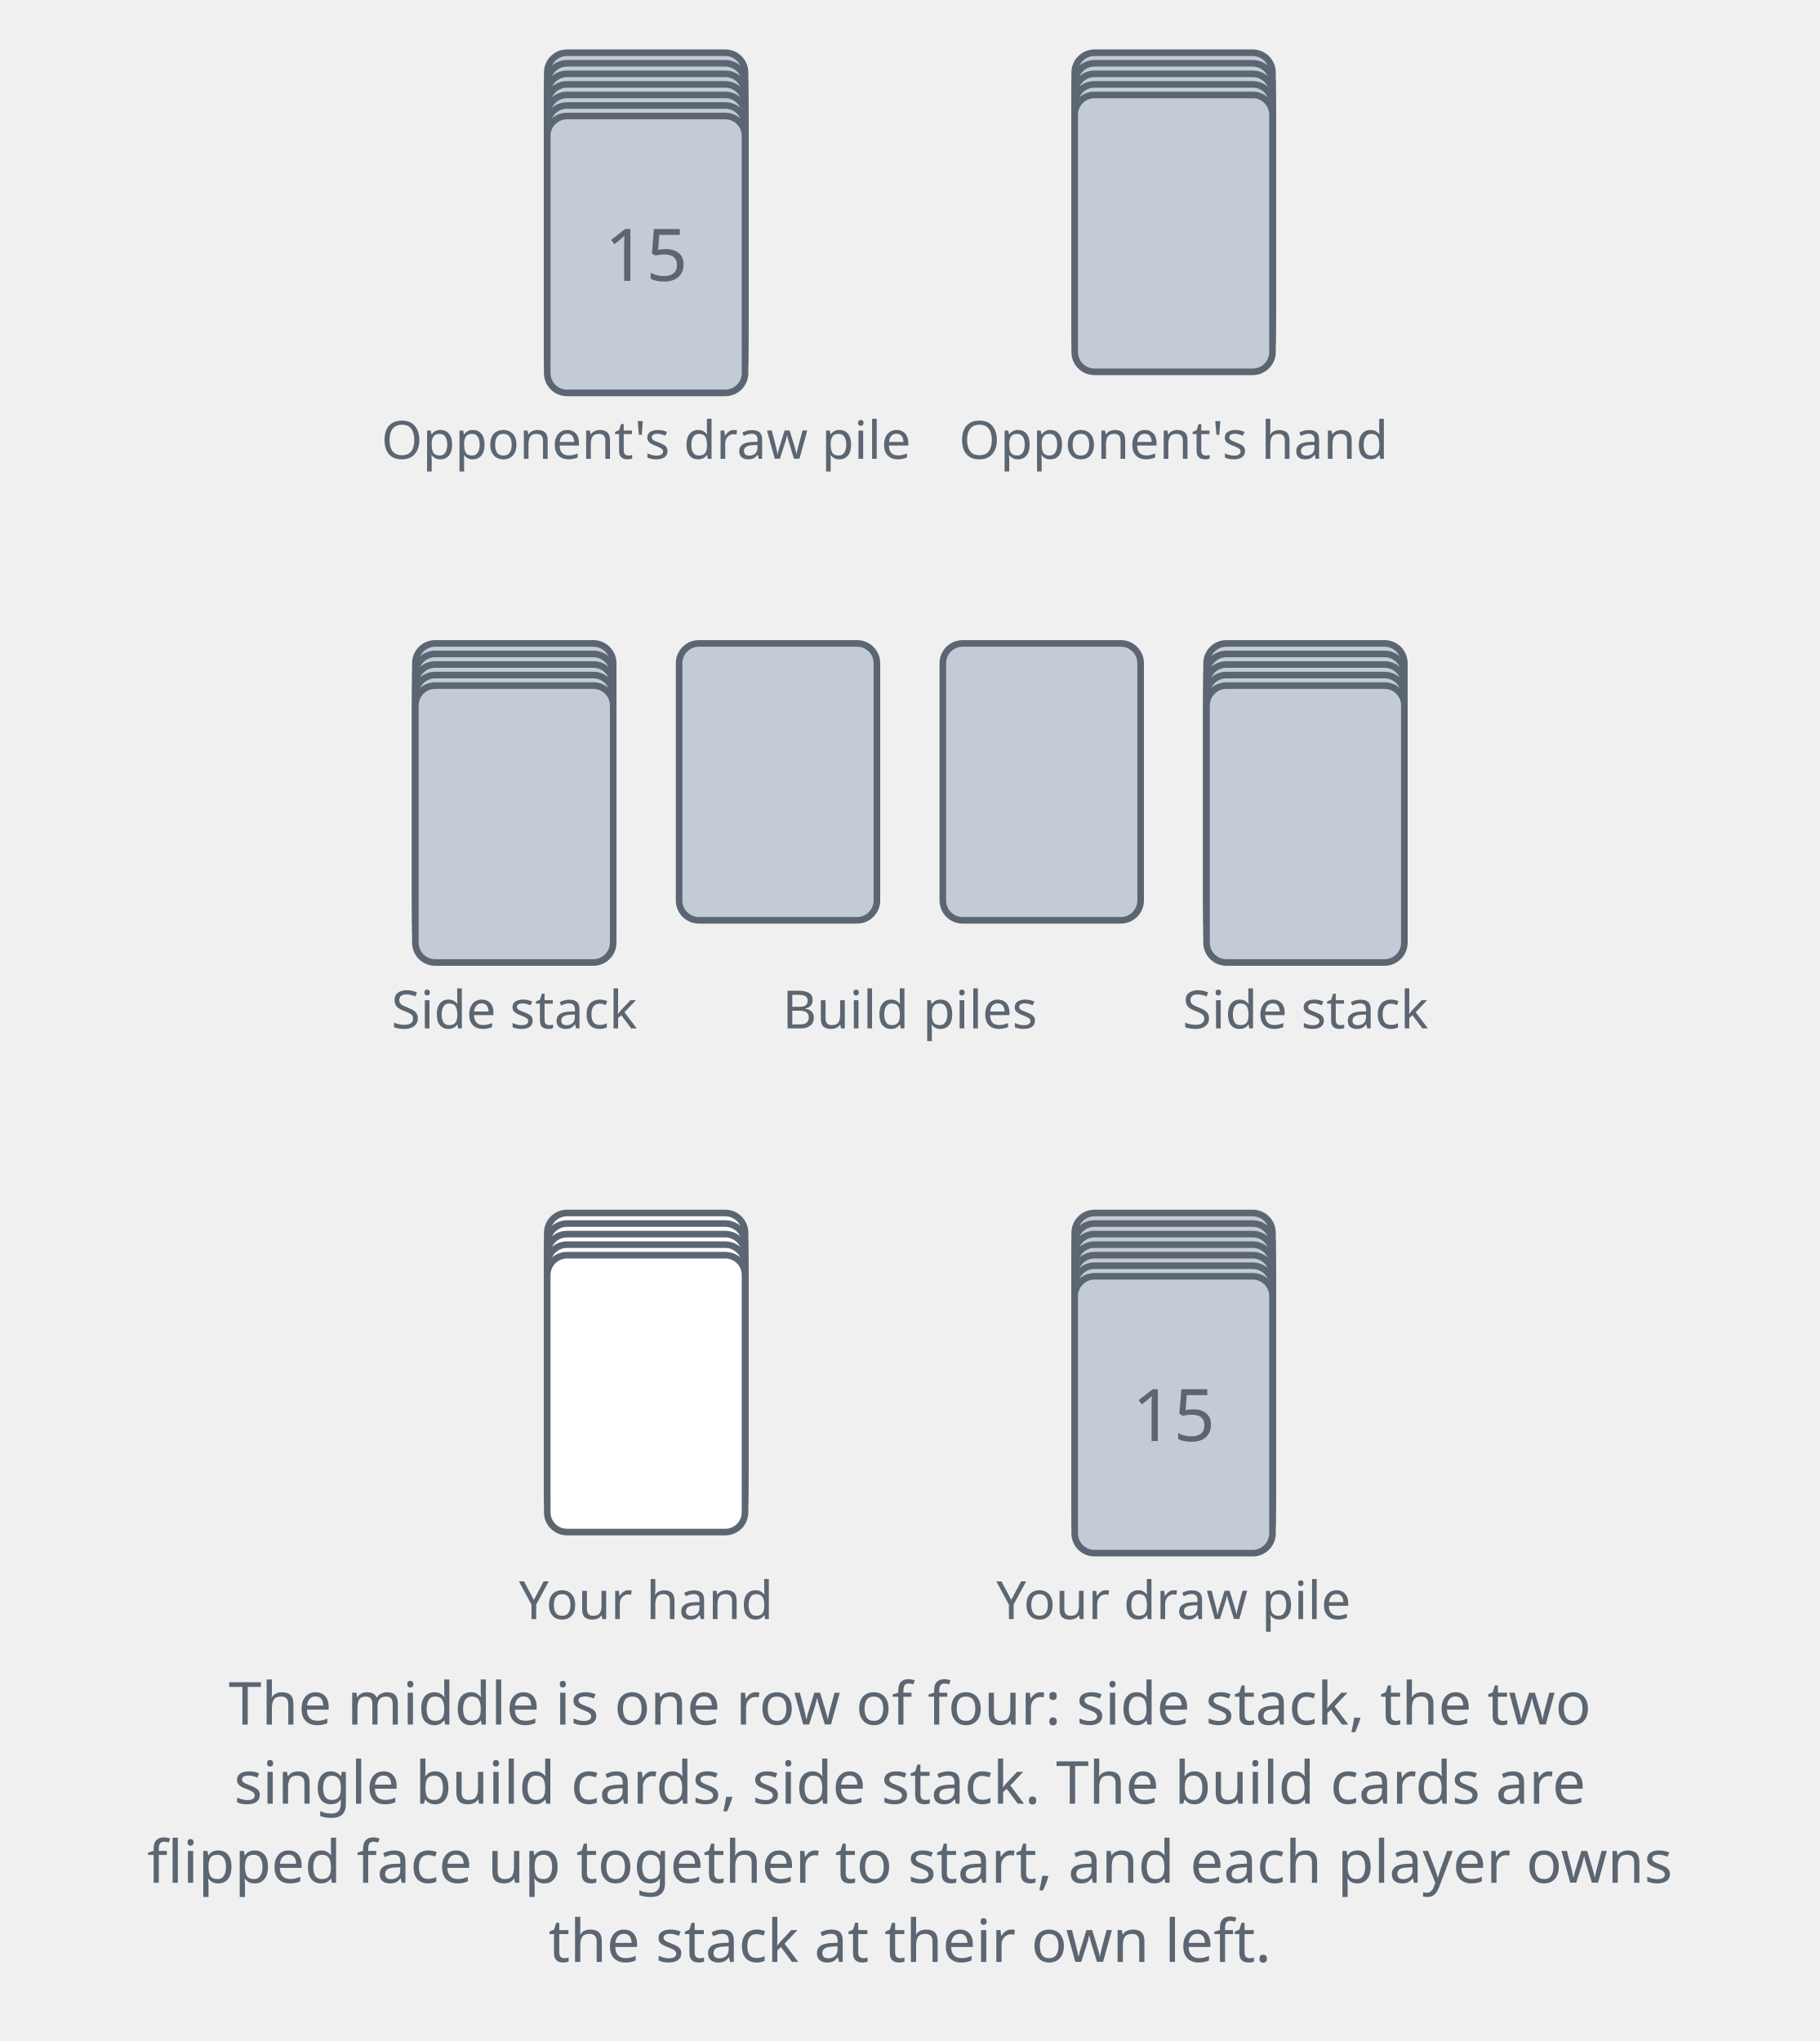
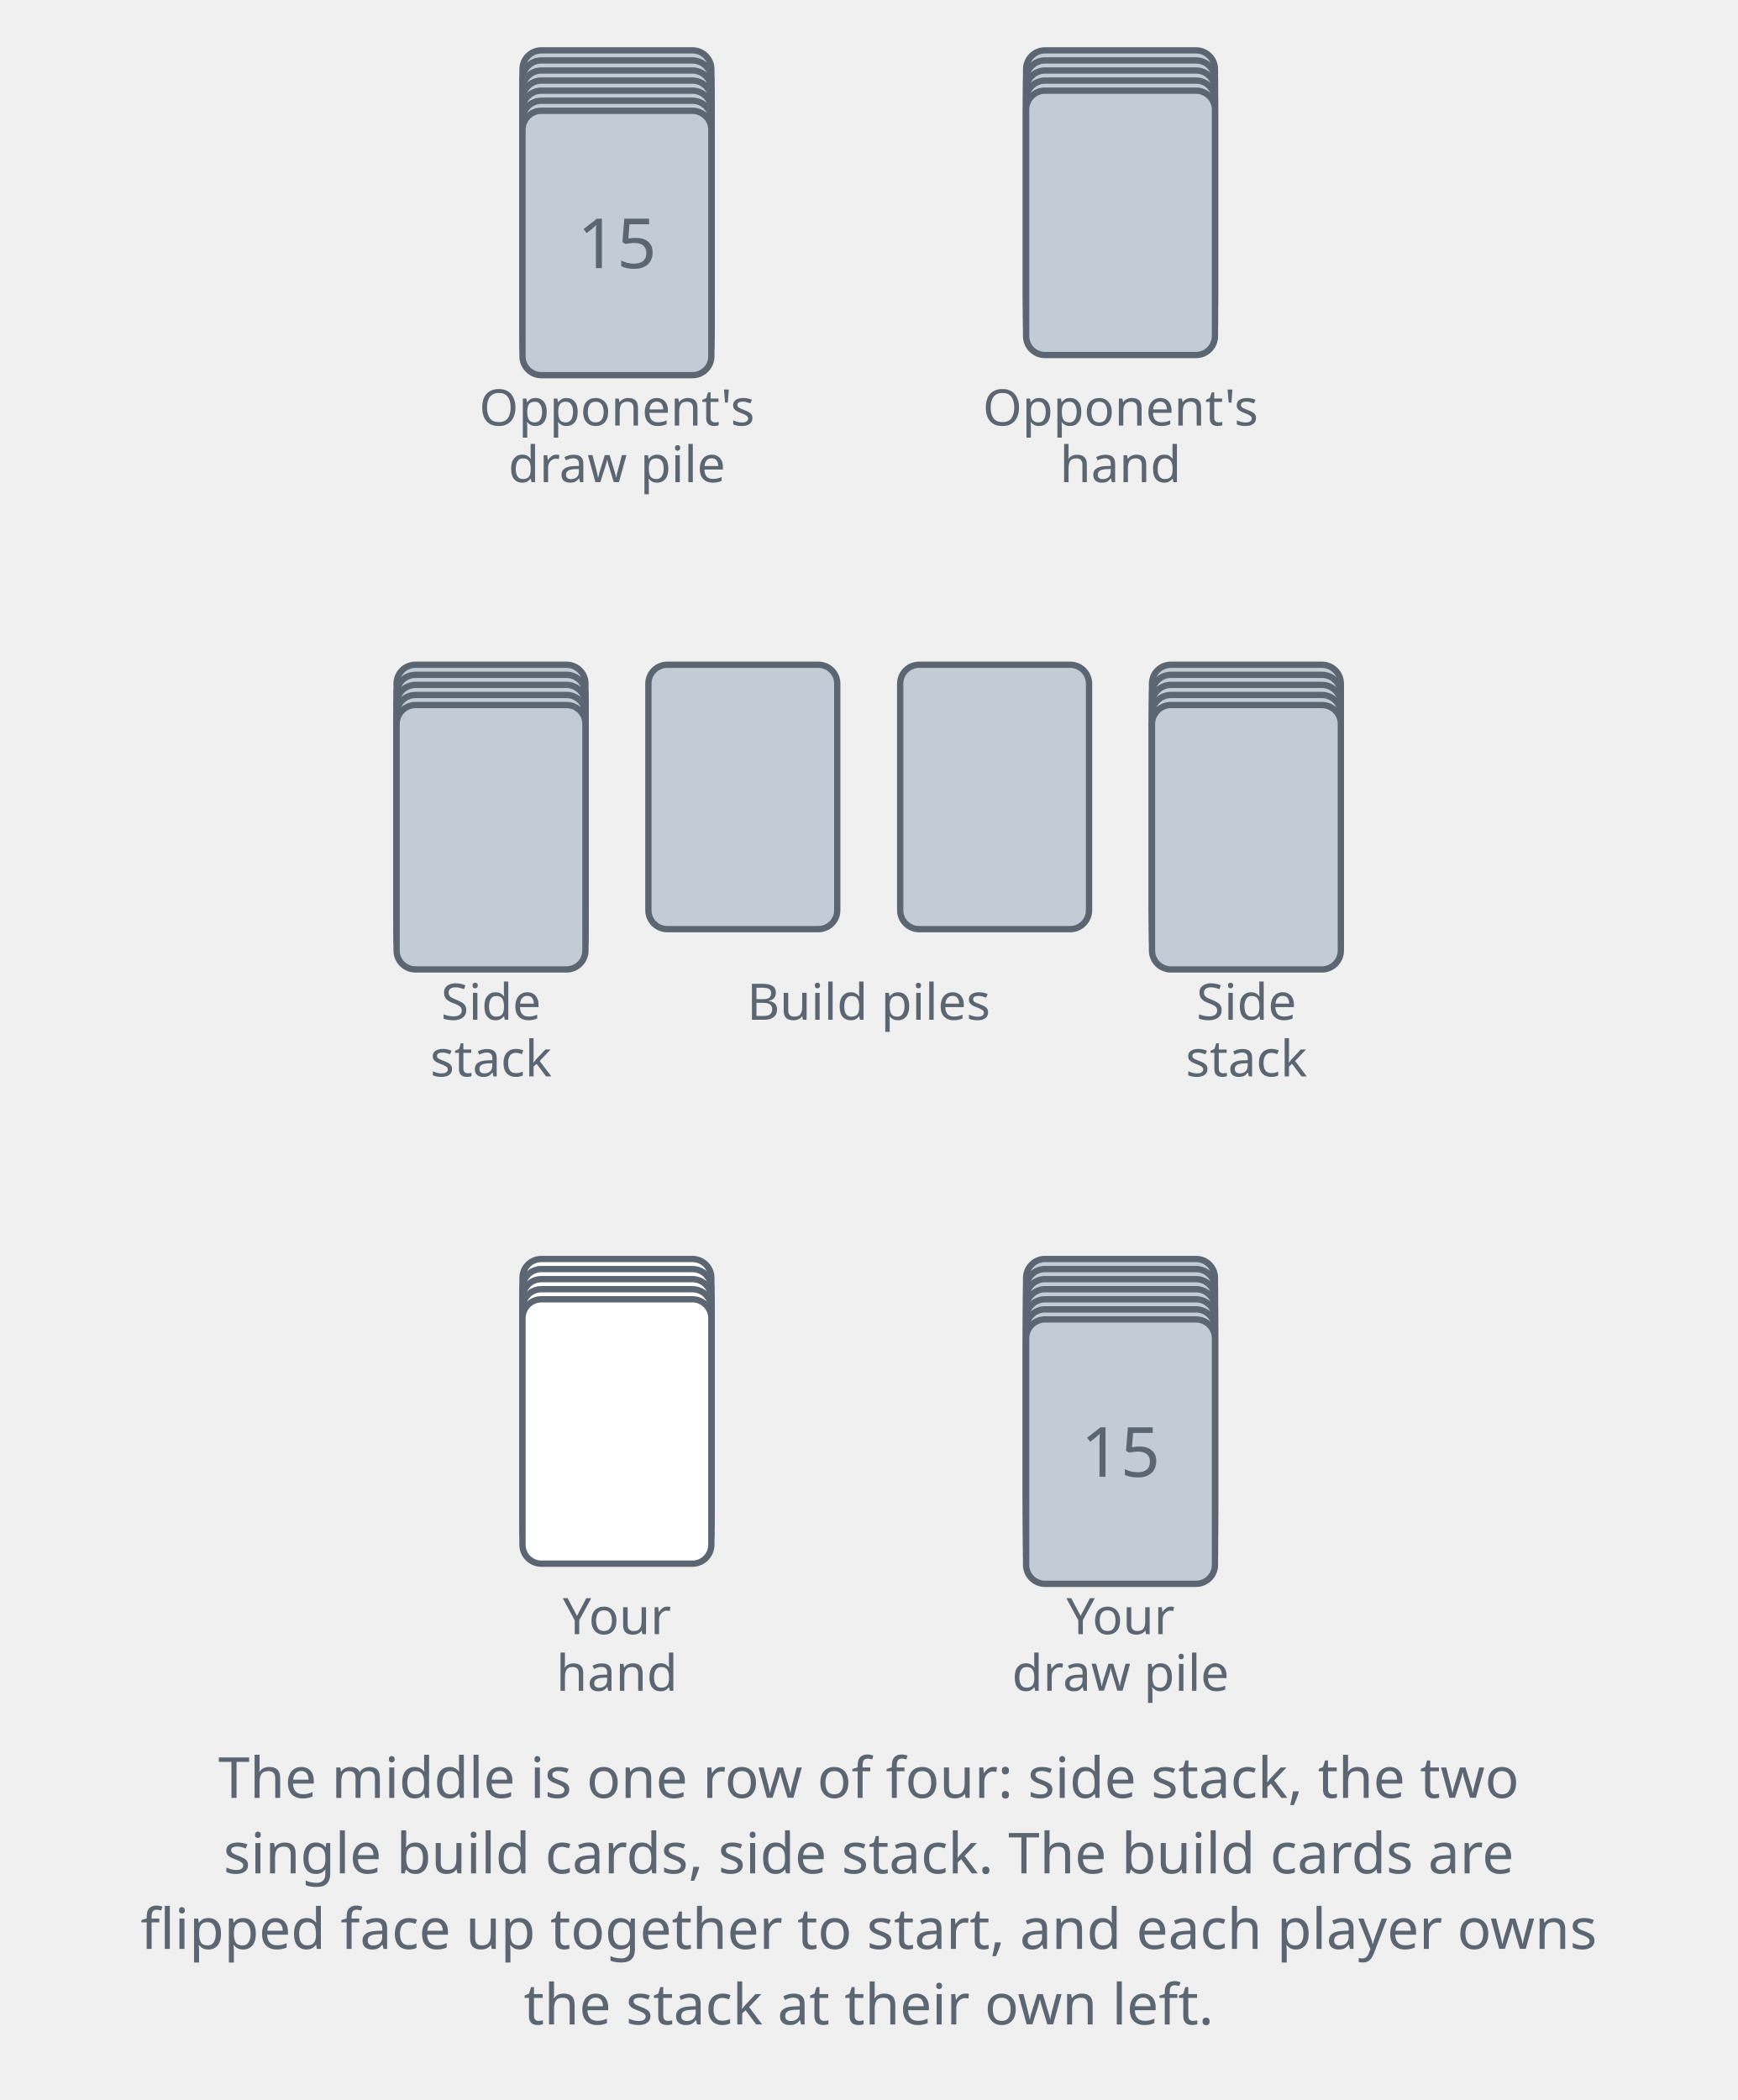
- <svg xmlns="http://www.w3.org/2000/svg" viewBox="0 0 276 309.6" width="276" height="309.6" role="img" aria-label="Speed setup diagram">
+ <svg xmlns="http://www.w3.org/2000/svg" viewBox="0 0 276 333.6" width="276" height="333.6" role="img" aria-label="Speed setup diagram">
  <rect x="83.0" y="8.0" width="30" height="42" rx="3" fill="#c3ccd6" stroke="#5b6672" stroke-width="1" />
  <rect x="83.0" y="9.6" width="30" height="42" rx="3" fill="#c3ccd6" stroke="#5b6672" stroke-width="1" />
  <rect x="83.0" y="11.2" width="30" height="42" rx="3" fill="#c3ccd6" stroke="#5b6672" stroke-width="1" />
  <rect x="83.0" y="12.8" width="30" height="42" rx="3" fill="#c3ccd6" stroke="#5b6672" stroke-width="1" />
  <rect x="83.0" y="14.4" width="30" height="42" rx="3" fill="#c3ccd6" stroke="#5b6672" stroke-width="1" />
  <rect x="83.0" y="16.0" width="30" height="42" rx="3" fill="#c3ccd6" stroke="#5b6672" stroke-width="1" />
  <rect x="83.0" y="17.6" width="30" height="42" rx="3" fill="#c3ccd6" stroke="#5b6672" stroke-width="1" />
  <text x="98.0" y="42.6" text-anchor="middle" font-family="system-ui, sans-serif" font-size="11" fill="#5b6672">15</text>
  <rect x="163.0" y="8.0" width="30" height="42" rx="3" fill="#c3ccd6" stroke="#5b6672" stroke-width="1" />
  <rect x="163.0" y="9.6" width="30" height="42" rx="3" fill="#c3ccd6" stroke="#5b6672" stroke-width="1" />
  <rect x="163.0" y="11.2" width="30" height="42" rx="3" fill="#c3ccd6" stroke="#5b6672" stroke-width="1" />
  <rect x="163.0" y="12.8" width="30" height="42" rx="3" fill="#c3ccd6" stroke="#5b6672" stroke-width="1" />
  <rect x="163.0" y="14.4" width="30" height="42" rx="3" fill="#c3ccd6" stroke="#5b6672" stroke-width="1" />
-   <rect x="63.0" y="97.6" width="30" height="42" rx="3" fill="#c3ccd6" stroke="#5b6672" stroke-width="1" />
-   <rect x="63.0" y="99.2" width="30" height="42" rx="3" fill="#c3ccd6" stroke="#5b6672" stroke-width="1" />
-   <rect x="63.0" y="100.8" width="30" height="42" rx="3" fill="#c3ccd6" stroke="#5b6672" stroke-width="1" />
-   <rect x="63.0" y="102.4" width="30" height="42" rx="3" fill="#c3ccd6" stroke="#5b6672" stroke-width="1" />
-   <rect x="63.0" y="104.0" width="30" height="42" rx="3" fill="#c3ccd6" stroke="#5b6672" stroke-width="1" />
-   <rect x="103.0" y="97.6" width="30" height="42" rx="3" fill="#c3ccd6" stroke="#5b6672" stroke-width="1" />
-   <rect x="143.0" y="97.6" width="30" height="42" rx="3" fill="#c3ccd6" stroke="#5b6672" stroke-width="1" />
-   <rect x="183.0" y="97.6" width="30" height="42" rx="3" fill="#c3ccd6" stroke="#5b6672" stroke-width="1" />
-   <rect x="183.0" y="99.2" width="30" height="42" rx="3" fill="#c3ccd6" stroke="#5b6672" stroke-width="1" />
-   <rect x="183.0" y="100.8" width="30" height="42" rx="3" fill="#c3ccd6" stroke="#5b6672" stroke-width="1" />
-   <rect x="183.0" y="102.4" width="30" height="42" rx="3" fill="#c3ccd6" stroke="#5b6672" stroke-width="1" />
-   <rect x="183.0" y="104.0" width="30" height="42" rx="3" fill="#c3ccd6" stroke="#5b6672" stroke-width="1" />
-   <rect x="83.0" y="184.0" width="30" height="42" rx="3" fill="#ffffff" stroke="#5b6672" stroke-width="1" />
-   <rect x="83.0" y="185.6" width="30" height="42" rx="3" fill="#ffffff" stroke="#5b6672" stroke-width="1" />
-   <rect x="83.0" y="187.2" width="30" height="42" rx="3" fill="#ffffff" stroke="#5b6672" stroke-width="1" />
-   <rect x="83.0" y="188.8" width="30" height="42" rx="3" fill="#ffffff" stroke="#5b6672" stroke-width="1" />
-   <rect x="83.0" y="190.4" width="30" height="42" rx="3" fill="#ffffff" stroke="#5b6672" stroke-width="1" />
-   <rect x="163.0" y="184.0" width="30" height="42" rx="3" fill="#c3ccd6" stroke="#5b6672" stroke-width="1" />
-   <rect x="163.0" y="185.6" width="30" height="42" rx="3" fill="#c3ccd6" stroke="#5b6672" stroke-width="1" />
-   <rect x="163.0" y="187.2" width="30" height="42" rx="3" fill="#c3ccd6" stroke="#5b6672" stroke-width="1" />
-   <rect x="163.0" y="188.8" width="30" height="42" rx="3" fill="#c3ccd6" stroke="#5b6672" stroke-width="1" />
-   <rect x="163.0" y="190.4" width="30" height="42" rx="3" fill="#c3ccd6" stroke="#5b6672" stroke-width="1" />
-   <rect x="163.0" y="192.0" width="30" height="42" rx="3" fill="#c3ccd6" stroke="#5b6672" stroke-width="1" />
-   <rect x="163.0" y="193.6" width="30" height="42" rx="3" fill="#c3ccd6" stroke="#5b6672" stroke-width="1" />
-   <text x="178.0" y="218.6" text-anchor="middle" font-family="system-ui, sans-serif" font-size="11" fill="#5b6672">15</text>
-   <text x="98.0" y="69.6" text-anchor="middle" font-family="system-ui, sans-serif" font-size="8" fill="#5b6672">Opponent's draw pile</text>
-   <text x="178.0" y="69.6" text-anchor="middle" font-family="system-ui, sans-serif" font-size="8" fill="#5b6672">Opponent's hand</text>
-   <text x="78.0" y="156.0" text-anchor="middle" font-family="system-ui, sans-serif" font-size="8" fill="#5b6672">Side stack</text>
-   <text x="138.0" y="156.0" text-anchor="middle" font-family="system-ui, sans-serif" font-size="8" fill="#5b6672">Build piles</text>
-   <text x="198.0" y="156.0" text-anchor="middle" font-family="system-ui, sans-serif" font-size="8" fill="#5b6672">Side stack</text>
-   <text x="98.0" y="245.6" text-anchor="middle" font-family="system-ui, sans-serif" font-size="8" fill="#5b6672">Your hand</text>
-   <text x="178.0" y="245.6" text-anchor="middle" font-family="system-ui, sans-serif" font-size="8" fill="#5b6672">Your draw pile</text>
-   <text x="138.0" y="261.6" text-anchor="middle" font-family="system-ui, sans-serif" font-size="9" fill="#5b6672">The middle is one row of four: side stack, the two</text>
-   <text x="138.0" y="273.6" text-anchor="middle" font-family="system-ui, sans-serif" font-size="9" fill="#5b6672">single build cards, side stack. The build cards are</text>
-   <text x="138.0" y="285.6" text-anchor="middle" font-family="system-ui, sans-serif" font-size="9" fill="#5b6672">flipped face up together to start, and each player owns</text>
-   <text x="138.0" y="297.6" text-anchor="middle" font-family="system-ui, sans-serif" font-size="9" fill="#5b6672">the stack at their own left.</text>
+   <rect x="63.0" y="105.6" width="30" height="42" rx="3" fill="#c3ccd6" stroke="#5b6672" stroke-width="1" />
+   <rect x="63.0" y="107.2" width="30" height="42" rx="3" fill="#c3ccd6" stroke="#5b6672" stroke-width="1" />
+   <rect x="63.0" y="108.8" width="30" height="42" rx="3" fill="#c3ccd6" stroke="#5b6672" stroke-width="1" />
+   <rect x="63.0" y="110.4" width="30" height="42" rx="3" fill="#c3ccd6" stroke="#5b6672" stroke-width="1" />
+   <rect x="63.0" y="112.0" width="30" height="42" rx="3" fill="#c3ccd6" stroke="#5b6672" stroke-width="1" />
+   <rect x="103.0" y="105.6" width="30" height="42" rx="3" fill="#c3ccd6" stroke="#5b6672" stroke-width="1" />
+   <rect x="143.0" y="105.6" width="30" height="42" rx="3" fill="#c3ccd6" stroke="#5b6672" stroke-width="1" />
+   <rect x="183.0" y="105.6" width="30" height="42" rx="3" fill="#c3ccd6" stroke="#5b6672" stroke-width="1" />
+   <rect x="183.0" y="107.2" width="30" height="42" rx="3" fill="#c3ccd6" stroke="#5b6672" stroke-width="1" />
+   <rect x="183.0" y="108.8" width="30" height="42" rx="3" fill="#c3ccd6" stroke="#5b6672" stroke-width="1" />
+   <rect x="183.0" y="110.4" width="30" height="42" rx="3" fill="#c3ccd6" stroke="#5b6672" stroke-width="1" />
+   <rect x="183.0" y="112.0" width="30" height="42" rx="3" fill="#c3ccd6" stroke="#5b6672" stroke-width="1" />
+   <rect x="83.0" y="200.0" width="30" height="42" rx="3" fill="#ffffff" stroke="#5b6672" stroke-width="1" />
+   <rect x="83.0" y="201.6" width="30" height="42" rx="3" fill="#ffffff" stroke="#5b6672" stroke-width="1" />
+   <rect x="83.0" y="203.2" width="30" height="42" rx="3" fill="#ffffff" stroke="#5b6672" stroke-width="1" />
+   <rect x="83.0" y="204.8" width="30" height="42" rx="3" fill="#ffffff" stroke="#5b6672" stroke-width="1" />
+   <rect x="83.0" y="206.4" width="30" height="42" rx="3" fill="#ffffff" stroke="#5b6672" stroke-width="1" />
+   <rect x="163.0" y="200.0" width="30" height="42" rx="3" fill="#c3ccd6" stroke="#5b6672" stroke-width="1" />
+   <rect x="163.0" y="201.6" width="30" height="42" rx="3" fill="#c3ccd6" stroke="#5b6672" stroke-width="1" />
+   <rect x="163.0" y="203.2" width="30" height="42" rx="3" fill="#c3ccd6" stroke="#5b6672" stroke-width="1" />
+   <rect x="163.0" y="204.8" width="30" height="42" rx="3" fill="#c3ccd6" stroke="#5b6672" stroke-width="1" />
+   <rect x="163.0" y="206.4" width="30" height="42" rx="3" fill="#c3ccd6" stroke="#5b6672" stroke-width="1" />
+   <rect x="163.0" y="208.0" width="30" height="42" rx="3" fill="#c3ccd6" stroke="#5b6672" stroke-width="1" />
+   <rect x="163.0" y="209.6" width="30" height="42" rx="3" fill="#c3ccd6" stroke="#5b6672" stroke-width="1" />
+   <text x="178.0" y="234.6" text-anchor="middle" font-family="system-ui, sans-serif" font-size="11" fill="#5b6672">15</text>
+   <text x="98.0" y="67.6" text-anchor="middle" font-family="system-ui, sans-serif" font-size="8" fill="#5b6672">Opponent's</text>
+   <text x="98.0" y="76.6" text-anchor="middle" font-family="system-ui, sans-serif" font-size="8" fill="#5b6672">draw pile</text>
+   <text x="178.0" y="67.6" text-anchor="middle" font-family="system-ui, sans-serif" font-size="8" fill="#5b6672">Opponent's</text>
+   <text x="178.0" y="76.6" text-anchor="middle" font-family="system-ui, sans-serif" font-size="8" fill="#5b6672">hand</text>
+   <text x="78.0" y="162.0" text-anchor="middle" font-family="system-ui, sans-serif" font-size="8" fill="#5b6672">Side</text>
+   <text x="78.0" y="171.0" text-anchor="middle" font-family="system-ui, sans-serif" font-size="8" fill="#5b6672">stack</text>
+   <text x="138.0" y="162.0" text-anchor="middle" font-family="system-ui, sans-serif" font-size="8" fill="#5b6672">Build piles</text>
+   <text x="198.0" y="162.0" text-anchor="middle" font-family="system-ui, sans-serif" font-size="8" fill="#5b6672">Side</text>
+   <text x="198.0" y="171.0" text-anchor="middle" font-family="system-ui, sans-serif" font-size="8" fill="#5b6672">stack</text>
+   <text x="98.0" y="259.6" text-anchor="middle" font-family="system-ui, sans-serif" font-size="8" fill="#5b6672">Your</text>
+   <text x="98.0" y="268.6" text-anchor="middle" font-family="system-ui, sans-serif" font-size="8" fill="#5b6672">hand</text>
+   <text x="178.0" y="259.6" text-anchor="middle" font-family="system-ui, sans-serif" font-size="8" fill="#5b6672">Your</text>
+   <text x="178.0" y="268.6" text-anchor="middle" font-family="system-ui, sans-serif" font-size="8" fill="#5b6672">draw pile</text>
+   <text x="138.0" y="285.6" text-anchor="middle" font-family="system-ui, sans-serif" font-size="9" fill="#5b6672">The middle is one row of four: side stack, the two</text>
+   <text x="138.0" y="297.6" text-anchor="middle" font-family="system-ui, sans-serif" font-size="9" fill="#5b6672">single build cards, side stack. The build cards are</text>
+   <text x="138.0" y="309.6" text-anchor="middle" font-family="system-ui, sans-serif" font-size="9" fill="#5b6672">flipped face up together to start, and each player owns</text>
+   <text x="138.0" y="321.6" text-anchor="middle" font-family="system-ui, sans-serif" font-size="9" fill="#5b6672">the stack at their own left.</text>
</svg>
